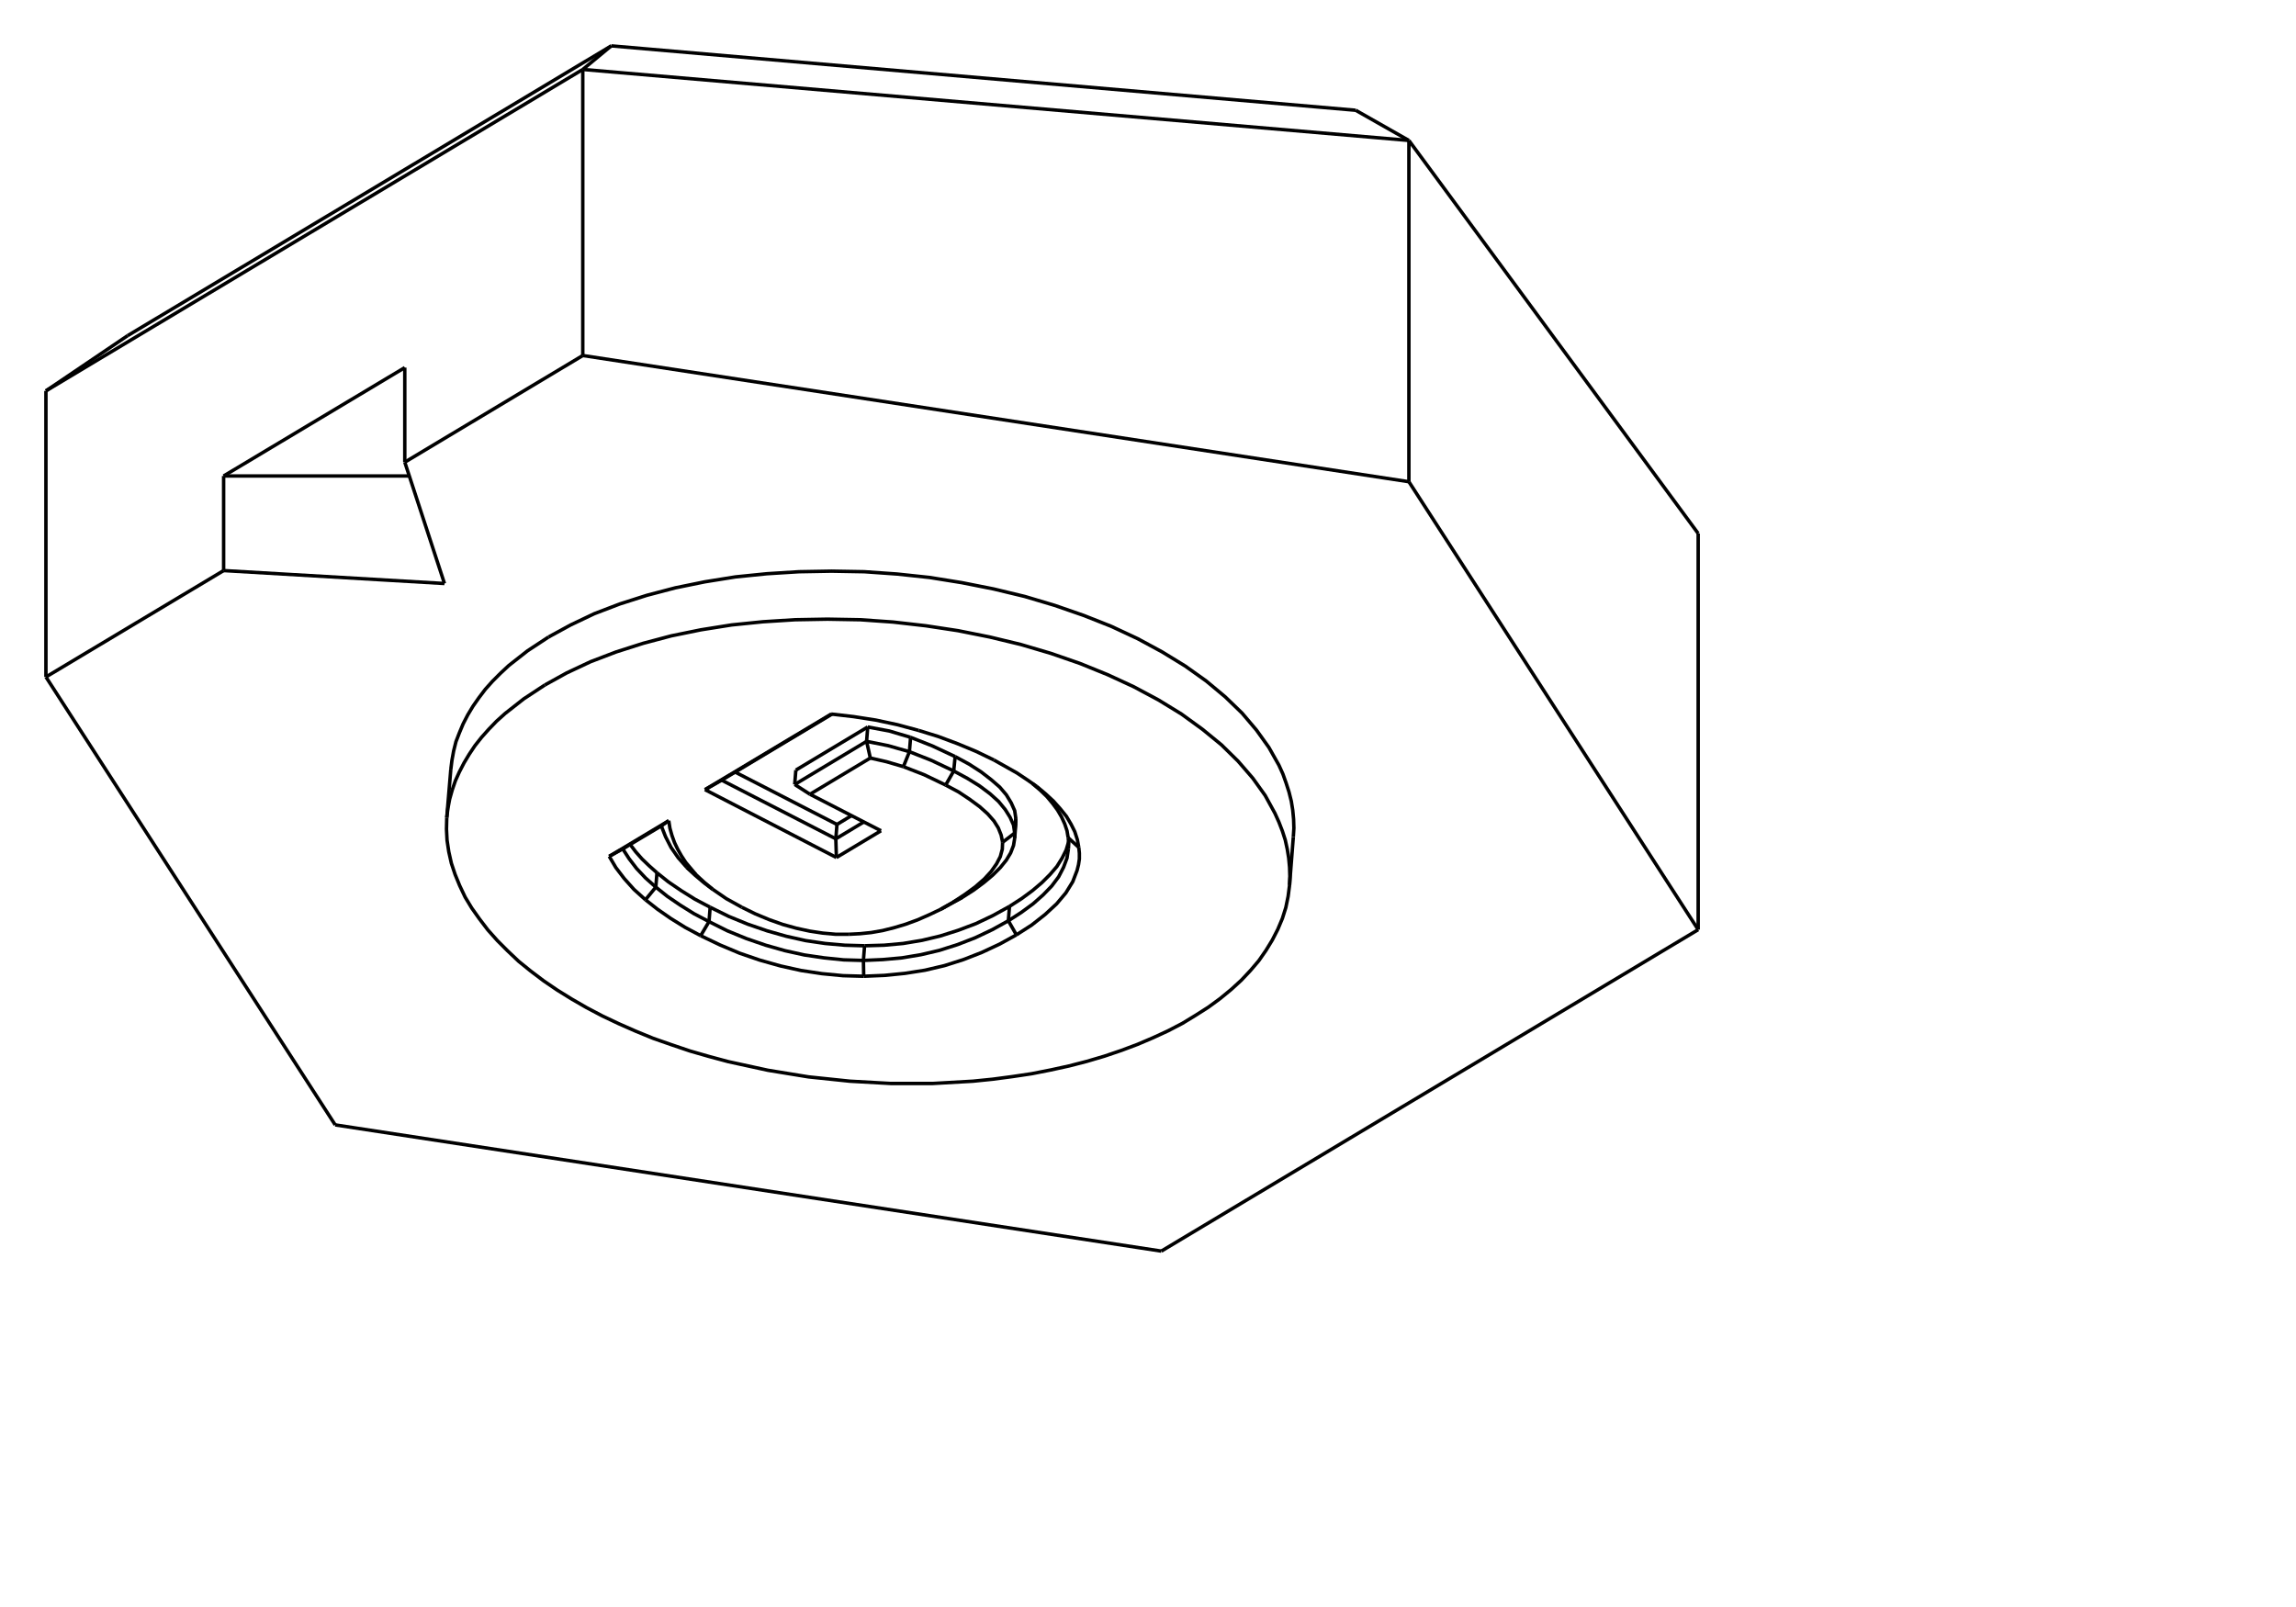
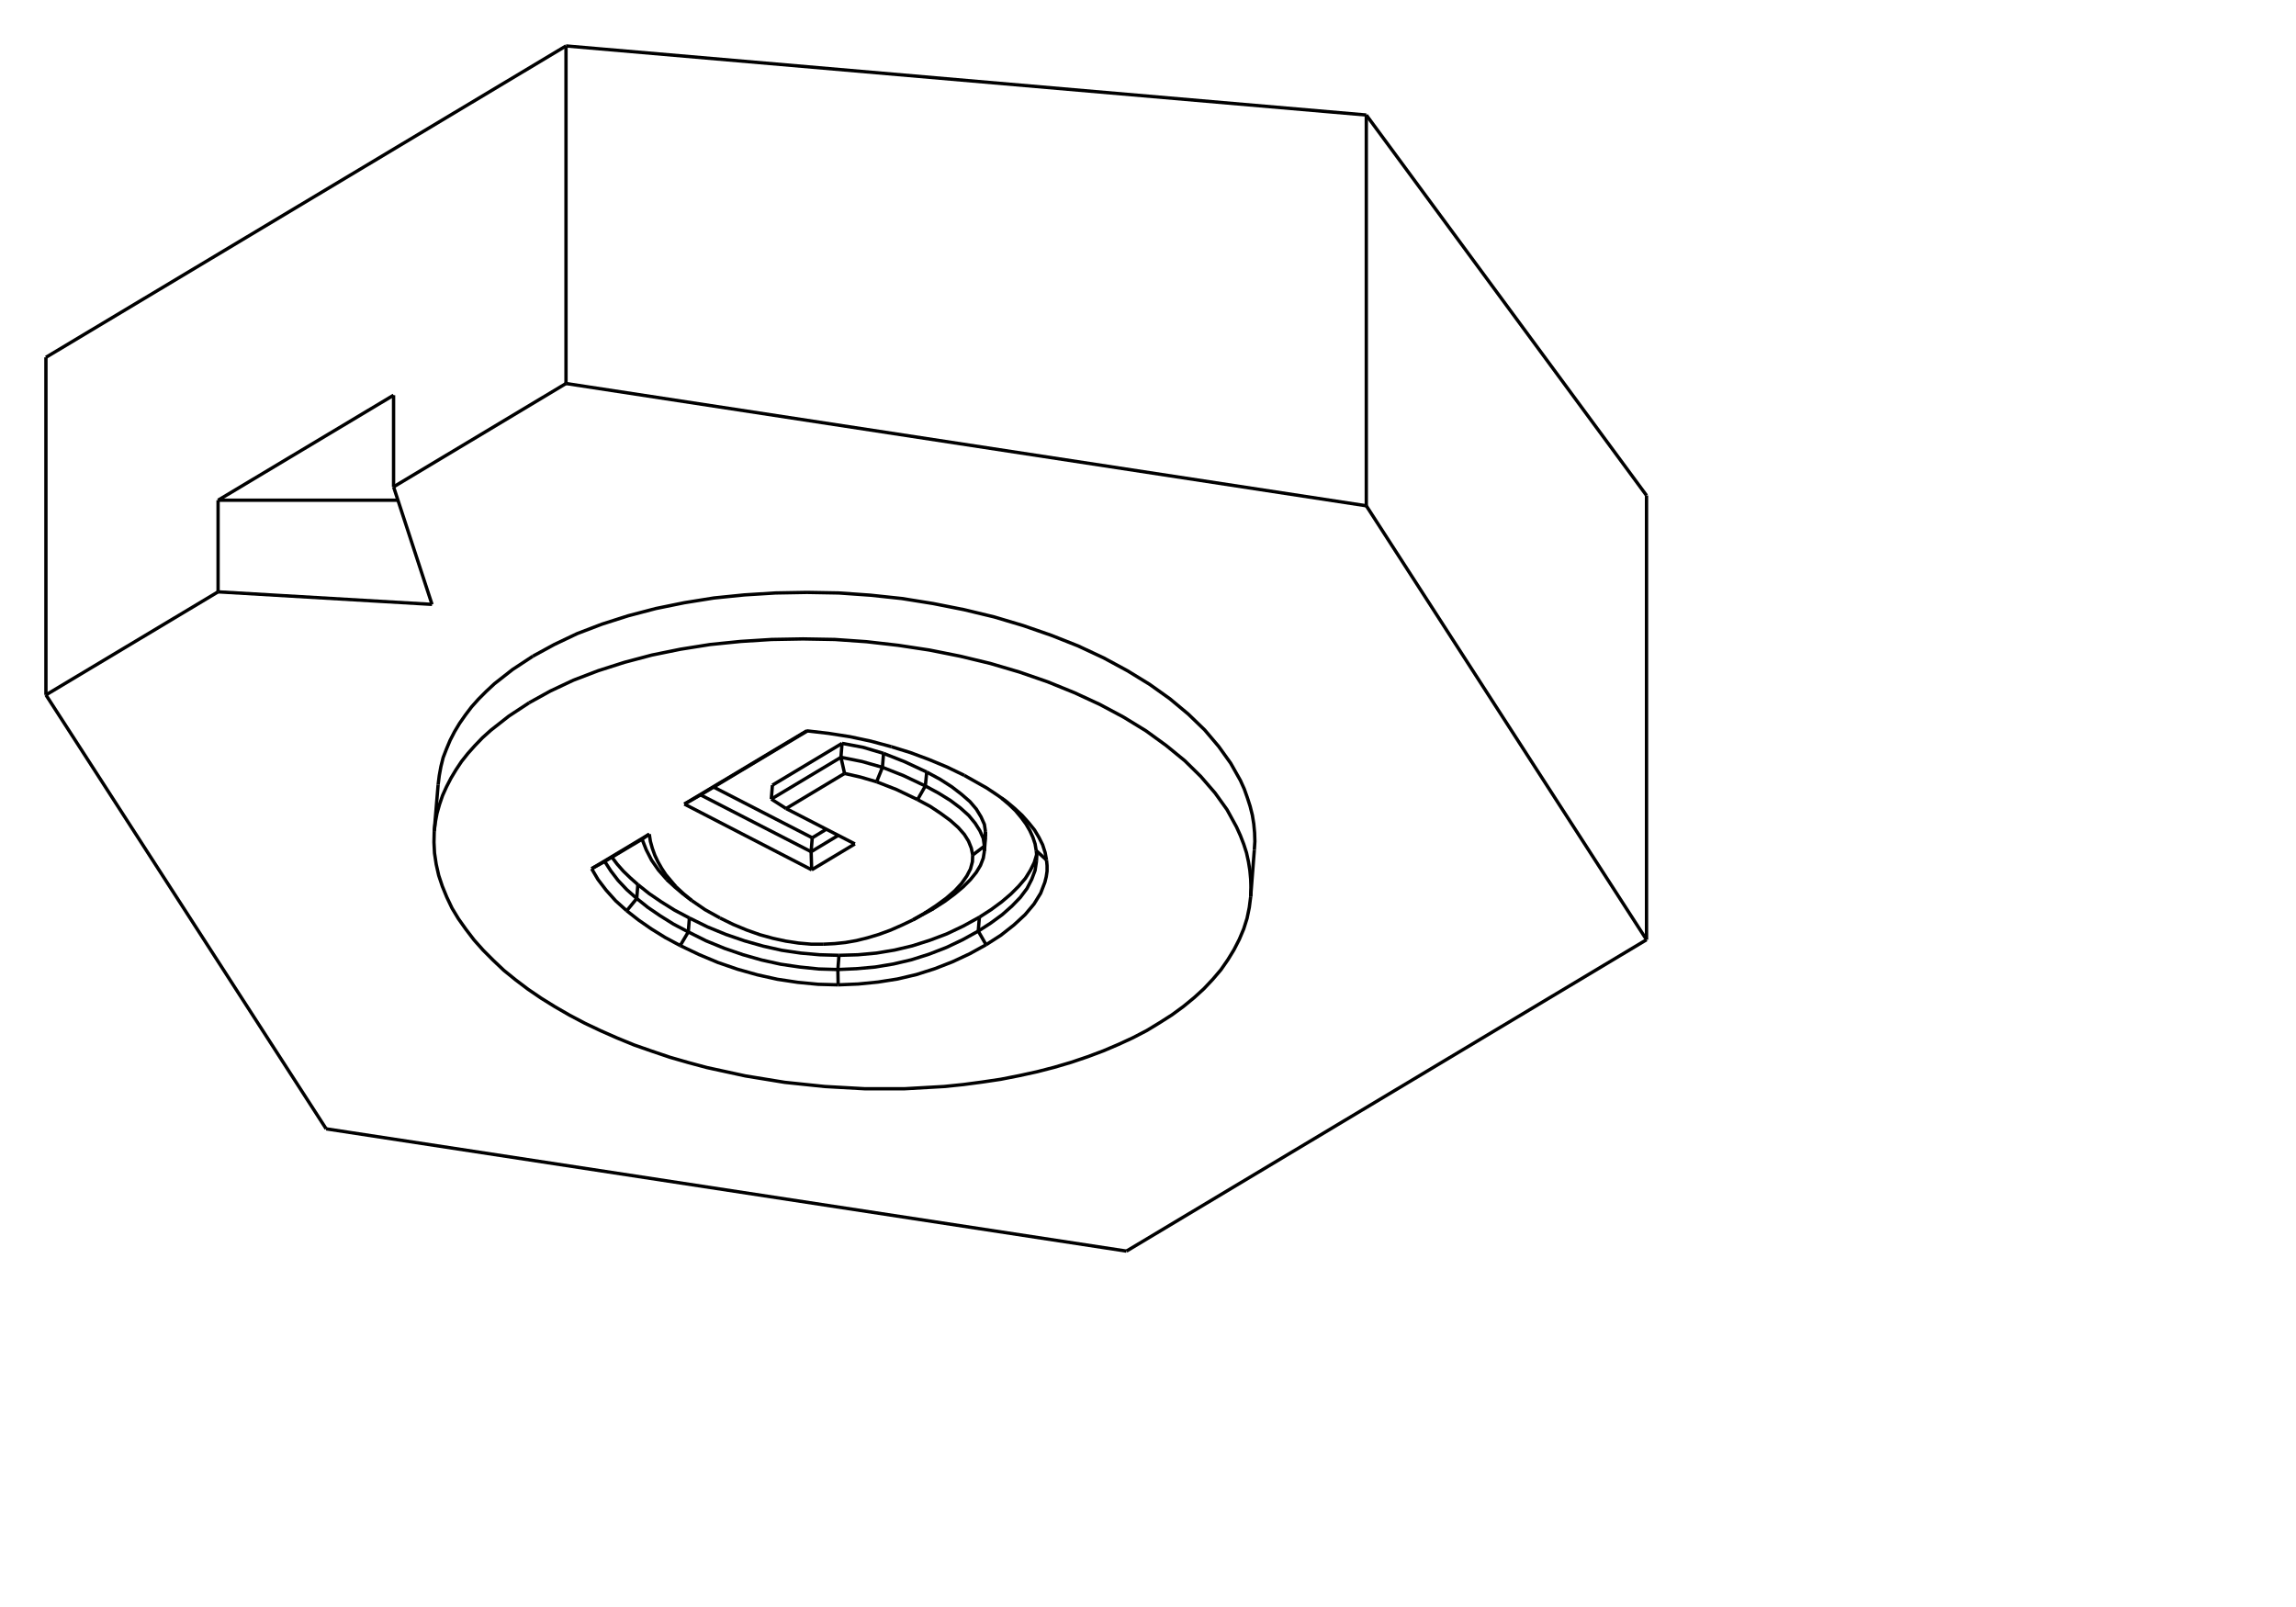
<svg xmlns="http://www.w3.org/2000/svg" width="1000.0" height="700.0">
-   <g transform="scale(125.2383, -125.2383)   translate(3.032721,-1.390526)" stroke-width="0.012" fill="none">
+   <g transform="scale(121.3238, -121.3238)   translate(3.037874,-1.530935)" stroke-width="0.012" fill="none">
    <g stroke="rgb(160,160,160)" fill="none" stroke-dasharray="0.012,0.012">

       </g>
    <g stroke="rgb(0,0,0)" fill="none">
      <path d="M-2.873,-0.964 L-1.867,-2.522 " />
-       <path d="M-2.873,0.031 L-2.873,-0.964 " />
+       <path d="M-2.873,0.248 L-2.873,-0.964 " />
+       <path d="M2.873,-0.248 L1.867,1.118 " />
+       <path d="M1.867,1.118 L-1.006,1.366 " />
+       <path d="M-1.006,1.366 L-2.873,0.248 " />
      <path d="M-1.867,-2.522 L1.006,-2.961 " />
-       <path d="M-2.873,0.031 L-2.589,0.223 " />
      <path d="M1.867,-0.285 L-1.006,0.154 " />
      <path d="M2.873,-1.843 L1.867,-0.285 " />
      <path d="M1.006,-2.961 L2.873,-1.843 " />
      <path d="M-2.255,-0.594 L-2.873,-0.964 " />
      <path d="M-2.255,-0.594 L-1.487,-0.639 " />
      <path d="M-1.487,-0.639 L-1.625,-0.217 " />
      <path d="M-1.006,0.154 L-1.625,-0.217 " />
      <path d="M-1.125,-0.825 L-1.198,-0.873 L-1.263,-0.924 L-1.292,-0.951 L-1.32,-0.979 L-1.345,-1.007 L-1.367,-1.036 L-1.388,-1.066 L-1.406,-1.096 L-1.422,-1.127 L-1.435,-1.158 L-1.447,-1.189 L-1.455,-1.221 L-1.461,-1.254 L-1.465,-1.286 " />
      <path d="M1.465,-1.521 L1.467,-1.49 L1.466,-1.459 L1.463,-1.427 L1.458,-1.396 L1.45,-1.364 L1.44,-1.333 L1.429,-1.302 L1.415,-1.271 L1.38,-1.209 L1.337,-1.149 L1.287,-1.09 L1.228,-1.033 L1.162,-0.978 L1.089,-0.926 L1.009,-0.877 L0.924,-0.831 L0.832,-0.788 L0.736,-0.75 L0.635,-0.715 L0.531,-0.684 L0.423,-0.658 L0.312,-0.636 L0.2,-0.618 L0.087,-0.606 L-0.027,-0.598 L-0.141,-0.596 L-0.254,-0.598 L-0.366,-0.605 L-0.475,-0.616 L-0.581,-0.633 L-0.684,-0.654 L-0.783,-0.68 L-0.877,-0.71 L-0.966,-0.744 L-1.048,-0.783 L-1.125,-0.825 " />
      <path d="M-2.255,-0.594 L-2.255,-0.265 " />
      <path d="M-2.255,-0.265 L-1.625,0.112 " />
      <path d="M-1.625,0.112 L-1.625,-0.217 " />
-       <path d="M-1.006,1.149 L-1.006,0.154 " />
-       <path d="M-1.006,1.149 L-2.873,0.031 " />
-       <path d="M2.873,-0.465 L2.873,-1.843 " />
-       <path d="M-0.907,1.231 L-1.006,1.149 " />
-       <path d="M-0.907,1.231 L-2.589,0.223 " />
-       <path d="M1.682,1.007 L-0.907,1.231 " />
-       <path d="M1.867,0.902 L-1.006,1.149 " />
-       <path d="M1.867,0.902 L1.867,-0.285 " />
-       <path d="M2.873,-0.465 L1.867,0.902 " />
+       <path d="M-1.006,1.366 L-1.006,0.154 " />
+       <path d="M2.873,-0.248 L2.873,-1.843 " />
+       <path d="M1.867,1.118 L1.867,-0.285 " />
      <path d="M-1.609,-0.265 L-2.255,-0.265 " />
      <path d="M-1.138,-0.992 L-1.211,-1.04 L-1.276,-1.091 L-1.306,-1.118 L-1.333,-1.146 L-1.358,-1.174 L-1.381,-1.203 L-1.401,-1.233 L-1.419,-1.263 L-1.435,-1.294 L-1.449,-1.325 L-1.46,-1.357 L-1.469,-1.389 L-1.475,-1.421 L-1.479,-1.453 " />
      <path d="M-1.479,-1.453 L-1.48,-1.493 L-1.478,-1.532 L-1.472,-1.572 L-1.463,-1.612 L-1.45,-1.651 L-1.434,-1.69 L-1.415,-1.73 L-1.392,-1.768 L-1.365,-1.806 L-1.336,-1.844 L-1.303,-1.881 L-1.267,-1.917 L-1.229,-1.953 L-1.187,-1.987 L-1.142,-2.021 L-1.095,-2.053 L-1.045,-2.084 L-0.993,-2.114 L-0.938,-2.143 L-0.881,-2.17 L-0.822,-2.196 L-0.761,-2.221 L-0.698,-2.243 L-0.633,-2.265 L-0.567,-2.284 L-0.5,-2.302 L-0.362,-2.332 L-0.221,-2.355 L-0.077,-2.37 L0.066,-2.378 L0.21,-2.378 L0.351,-2.37 L0.42,-2.363 L0.488,-2.354 L0.555,-2.344 L0.621,-2.331 L0.685,-2.317 L0.747,-2.301 L0.808,-2.283 L0.867,-2.263 L0.923,-2.242 L0.977,-2.219 L1.029,-2.195 L1.079,-2.169 L1.125,-2.141 L1.169,-2.113 L1.21,-2.083 L1.249,-2.051 L1.284,-2.019 L1.316,-1.985 L1.345,-1.951 L1.37,-1.915 L1.392,-1.879 L1.411,-1.842 L1.427,-1.804 L1.439,-1.766 L1.447,-1.727 L1.452,-1.688 " />
      <path d="M1.452,-1.688 L1.453,-1.657 L1.452,-1.626 L1.449,-1.594 L1.444,-1.563 L1.437,-1.531 L1.427,-1.5 L1.415,-1.469 L1.401,-1.438 L1.367,-1.376 L1.324,-1.316 L1.273,-1.257 L1.215,-1.2 L1.149,-1.146 L1.076,-1.093 L0.996,-1.044 L0.91,-0.998 L0.819,-0.956 L0.723,-0.917 L0.622,-0.882 L0.517,-0.851 L0.409,-0.825 L0.299,-0.803 L0.187,-0.786 L0.073,-0.773 L-0.041,-0.765 L-0.155,-0.763 L-0.268,-0.765 L-0.379,-0.772 L-0.488,-0.783 L-0.595,-0.8 L-0.698,-0.821 L-0.796,-0.847 L-0.89,-0.877 L-0.979,-0.911 L-1.062,-0.95 L-1.138,-0.992 " />
-       <path d="M1.682,1.007 L1.867,0.902 " />
      <path d="M-0.707,-1.464 L-0.703,-1.49 L-0.696,-1.515 L-0.687,-1.54 L-0.676,-1.563 L-0.663,-1.586 L-0.648,-1.609 L-0.612,-1.652 " />
      <path d="M-0.914,-1.588 L-0.707,-1.464 " />
      <path d="M-0.612,-1.652 L-0.585,-1.677 L-0.555,-1.702 " />
      <path d="M-0.555,-1.702 L-0.507,-1.735 L-0.453,-1.765 " />
      <path d="M-0.788,-1.739 L-0.828,-1.703 L-0.862,-1.665 L-0.891,-1.627 L-0.914,-1.588 " />
      <path d="M-0.453,-1.765 L-0.406,-1.788 L-0.358,-1.808 L-0.31,-1.825 L-0.263,-1.838 L-0.217,-1.848 L-0.171,-1.855 L-0.126,-1.859 L-0.081,-1.859 " />
      <path d="M-0.596,-1.864 L-0.65,-1.835 L-0.7,-1.804 L-0.746,-1.772 L-0.788,-1.739 " />
      <path d="M-0.081,-1.859 L-0.042,-1.857 L-0.003,-1.853 L0.037,-1.846 L0.077,-1.836 L0.117,-1.824 L0.158,-1.809 L0.199,-1.791 L0.239,-1.772 " />
      <path d="M0.239,-1.772 L0.281,-1.748 " />
      <path d="M-0.029,-2.005 L-0.101,-2.003 L-0.174,-1.996 L-0.247,-1.985 L-0.319,-1.969 L-0.39,-1.949 L-0.46,-1.925 L-0.529,-1.896 L-0.596,-1.864 " />
      <path d="M0.281,-1.748 L0.322,-1.721 L0.359,-1.694 L0.39,-1.667 L0.414,-1.641 L0.433,-1.614 L0.446,-1.589 L0.453,-1.563 L0.454,-1.539 " />
      <path d="M0.502,-1.861 L0.444,-1.893 L0.382,-1.922 L0.318,-1.947 L0.252,-1.968 L0.184,-1.984 L0.114,-1.995 L0.043,-2.002 L-0.029,-2.005 " />
      <path d="M0.454,-1.539 L0.449,-1.514 L0.439,-1.489 L0.424,-1.465 L0.402,-1.44 L0.374,-1.415 L0.34,-1.39 L0.301,-1.364 L0.256,-1.34 " />
      <path d="M0.719,-1.557 L0.721,-1.577 L0.721,-1.597 L0.718,-1.617 L0.713,-1.637 L0.698,-1.676 L0.674,-1.715 L0.642,-1.753 L0.602,-1.79 L0.555,-1.827 L0.502,-1.861 " />
      <path d="M0.256,-1.34 L0.181,-1.304 L0.109,-1.276 " />
      <path d="M0.424,-1.253 L0.504,-1.298 L0.54,-1.322 L0.573,-1.345 " />
      <path d="M0.573,-1.345 L0.604,-1.371 L0.631,-1.396 L0.655,-1.423 L0.676,-1.449 L0.692,-1.476 L0.705,-1.502 L0.714,-1.53 L0.719,-1.557 " />
      <path d="M0.109,-1.276 L0.051,-1.259 L-0.006,-1.246 " />
      <path d="M0.162,-1.15 L0.23,-1.171 L0.297,-1.196 L0.362,-1.223 L0.424,-1.253 " />
      <path d="M-0.006,-1.246 L-0.216,-1.372 " />
      <path d="M-0.142,-1.093 L-0.064,-1.102 L0.013,-1.114 L0.088,-1.13 L0.162,-1.15 " />
      <path d="M-0.216,-1.372 L0.031,-1.499 " />
      <path d="M-0.581,-1.356 L-0.142,-1.093 " />
      <path d="M0.031,-1.499 L-0.124,-1.592 " />
      <path d="M-0.124,-1.592 L-0.581,-1.356 " />
      <path d="M-0.707,-1.464 L-0.733,-1.482 " />
      <path d="M-0.733,-1.482 L-0.718,-1.52 L-0.699,-1.557 L-0.674,-1.593 L-0.644,-1.627 " />
      <path d="M-0.914,-1.588 L-0.867,-1.562 " />
      <path d="M-0.867,-1.562 L-0.733,-1.482 " />
      <path d="M-0.644,-1.627 L-0.615,-1.654 L-0.583,-1.681 " />
      <path d="M-0.752,-1.695 L-0.788,-1.663 L-0.819,-1.63 L-0.845,-1.596 L-0.867,-1.562 " />
      <path d="M-0.567,-1.815 L-0.62,-1.787 L-0.668,-1.757 L-0.712,-1.727 L-0.752,-1.695 " />
      <path d="M0.268,-1.756 L0.315,-1.73 " />
      <path d="M-0.03,-1.95 L-0.099,-1.948 L-0.167,-1.941 L-0.235,-1.931 L-0.303,-1.916 L-0.37,-1.897 L-0.437,-1.874 L-0.503,-1.847 L-0.567,-1.815 " />
      <path d="M0.315,-1.73 L0.354,-1.705 L0.389,-1.679 L0.42,-1.653 L0.446,-1.627 L0.467,-1.601 L0.482,-1.576 L0.492,-1.55 L0.496,-1.525 " />
      <path d="M0.496,-1.525 L0.496,-1.507 " />
      <path d="M0.474,-1.812 L0.418,-1.843 L0.359,-1.871 L0.297,-1.895 L0.234,-1.915 L0.17,-1.93 L0.104,-1.941 L0.037,-1.947 L-0.03,-1.95 " />
      <path d="M0.496,-1.507 L0.492,-1.479 L0.48,-1.452 L0.463,-1.425 L0.44,-1.397 L0.41,-1.37 L0.374,-1.343 L0.332,-1.317 L0.284,-1.291 " />
      <path d="M0.682,-1.523 L0.684,-1.542 L0.683,-1.561 " />
      <path d="M0.683,-1.561 L0.678,-1.594 L0.666,-1.626 L0.649,-1.659 L0.625,-1.691 L0.595,-1.722 L0.56,-1.753 L0.519,-1.783 L0.474,-1.812 " />
      <path d="M0.284,-1.291 L0.206,-1.254 L0.13,-1.224 " />
      <path d="M0.558,-1.335 L0.584,-1.357 L0.608,-1.38 L0.628,-1.404 L0.645,-1.427 L0.659,-1.451 L0.67,-1.475 L0.678,-1.499 L0.682,-1.523 " />
      <path d="M0.13,-1.224 L0.056,-1.203 L-0.019,-1.188 " />
      <path d="M-0.006,-1.246 L-0.019,-1.188 " />
      <path d="M-0.019,-1.188 L-0.269,-1.338 " />
      <path d="M-0.216,-1.372 L-0.269,-1.338 " />
      <path d="M-0.581,-1.356 L-0.523,-1.323 " />
      <path d="M-0.523,-1.323 L-0.139,-1.093 " />
      <path d="M-0.028,-1.468 L-0.126,-1.527 " />
      <path d="M-0.124,-1.592 L-0.126,-1.527 " />
      <path d="M-0.126,-1.527 L-0.523,-1.323 " />
      <path d="M-0.748,-1.645 L-0.775,-1.621 L-0.8,-1.597 L-0.822,-1.572 L-0.841,-1.547 " />
      <path d="M-0.563,-1.765 L-0.616,-1.737 L-0.664,-1.707 L-0.708,-1.677 L-0.748,-1.645 " />
      <path d="M-0.026,-1.899 L-0.095,-1.897 L-0.163,-1.891 L-0.231,-1.881 L-0.298,-1.866 L-0.365,-1.847 L-0.432,-1.824 L-0.498,-1.797 L-0.563,-1.765 " />
      <path d="M0.5,-1.474 L0.5,-1.456 " />
      <path d="M0.478,-1.762 L0.42,-1.794 L0.361,-1.822 L0.3,-1.845 L0.237,-1.865 L0.174,-1.88 L0.108,-1.891 L0.042,-1.897 L-0.026,-1.899 " />
      <path d="M0.5,-1.456 L0.496,-1.429 L0.484,-1.402 L0.467,-1.374 L0.444,-1.347 L0.414,-1.321 L0.379,-1.294 L0.337,-1.267 L0.289,-1.241 " />
      <path d="M0.684,-1.536 L0.675,-1.566 L0.661,-1.594 L0.643,-1.623 L0.619,-1.651 L0.591,-1.679 L0.558,-1.707 L0.52,-1.735 L0.478,-1.762 " />
      <path d="M0.289,-1.241 L0.21,-1.204 L0.134,-1.174 " />
      <path d="M0.134,-1.174 L0.06,-1.152 L-0.015,-1.138 " />
      <path d="M-0.019,-1.188 L-0.015,-1.138 " />
      <path d="M-0.015,-1.138 L-0.265,-1.288 " />
      <path d="M-0.269,-1.338 L-0.265,-1.288 " />
      <path d="M-0.071,-1.446 L-0.122,-1.477 " />
      <path d="M-0.126,-1.527 L-0.122,-1.477 " />
      <path d="M-0.122,-1.477 L-0.476,-1.295 " />
      <path d="M-0.612,-1.652 L-0.644,-1.627 " />
      <path d="M-0.788,-1.739 L-0.752,-1.695 " />
      <path d="M-0.596,-1.864 L-0.567,-1.815 " />
      <path d="M0.281,-1.748 L0.315,-1.73 " />
      <path d="M-0.029,-2.005 L-0.03,-1.95 " />
      <path d="M0.454,-1.539 L0.496,-1.507 " />
      <path d="M0.502,-1.861 L0.474,-1.812 " />
      <path d="M0.256,-1.34 L0.284,-1.291 " />
      <path d="M0.719,-1.557 L0.682,-1.523 " />
      <path d="M0.109,-1.276 L0.13,-1.224 " />
      <path d="M-0.752,-1.695 L-0.748,-1.645 " />
      <path d="M-0.567,-1.815 L-0.563,-1.765 " />
      <path d="M-0.03,-1.95 L-0.026,-1.899 " />
      <path d="M0.496,-1.507 L0.5,-1.456 " />
      <path d="M0.474,-1.812 L0.478,-1.762 " />
      <path d="M0.284,-1.291 L0.289,-1.241 " />
      <path d="M0.13,-1.224 L0.134,-1.174 " />
      <path d="M1.452,-1.688 L1.465,-1.521 " />
      <path d="M-1.479,-1.453 L-1.465,-1.286 " />
      <path d="M-0.555,-1.702 L-0.583,-1.681 " />
      <path d="M0.239,-1.772 L0.268,-1.756 " />
      <path d="M0.496,-1.525 L0.5,-1.474 " />
    </g>
  </g>
</svg>
